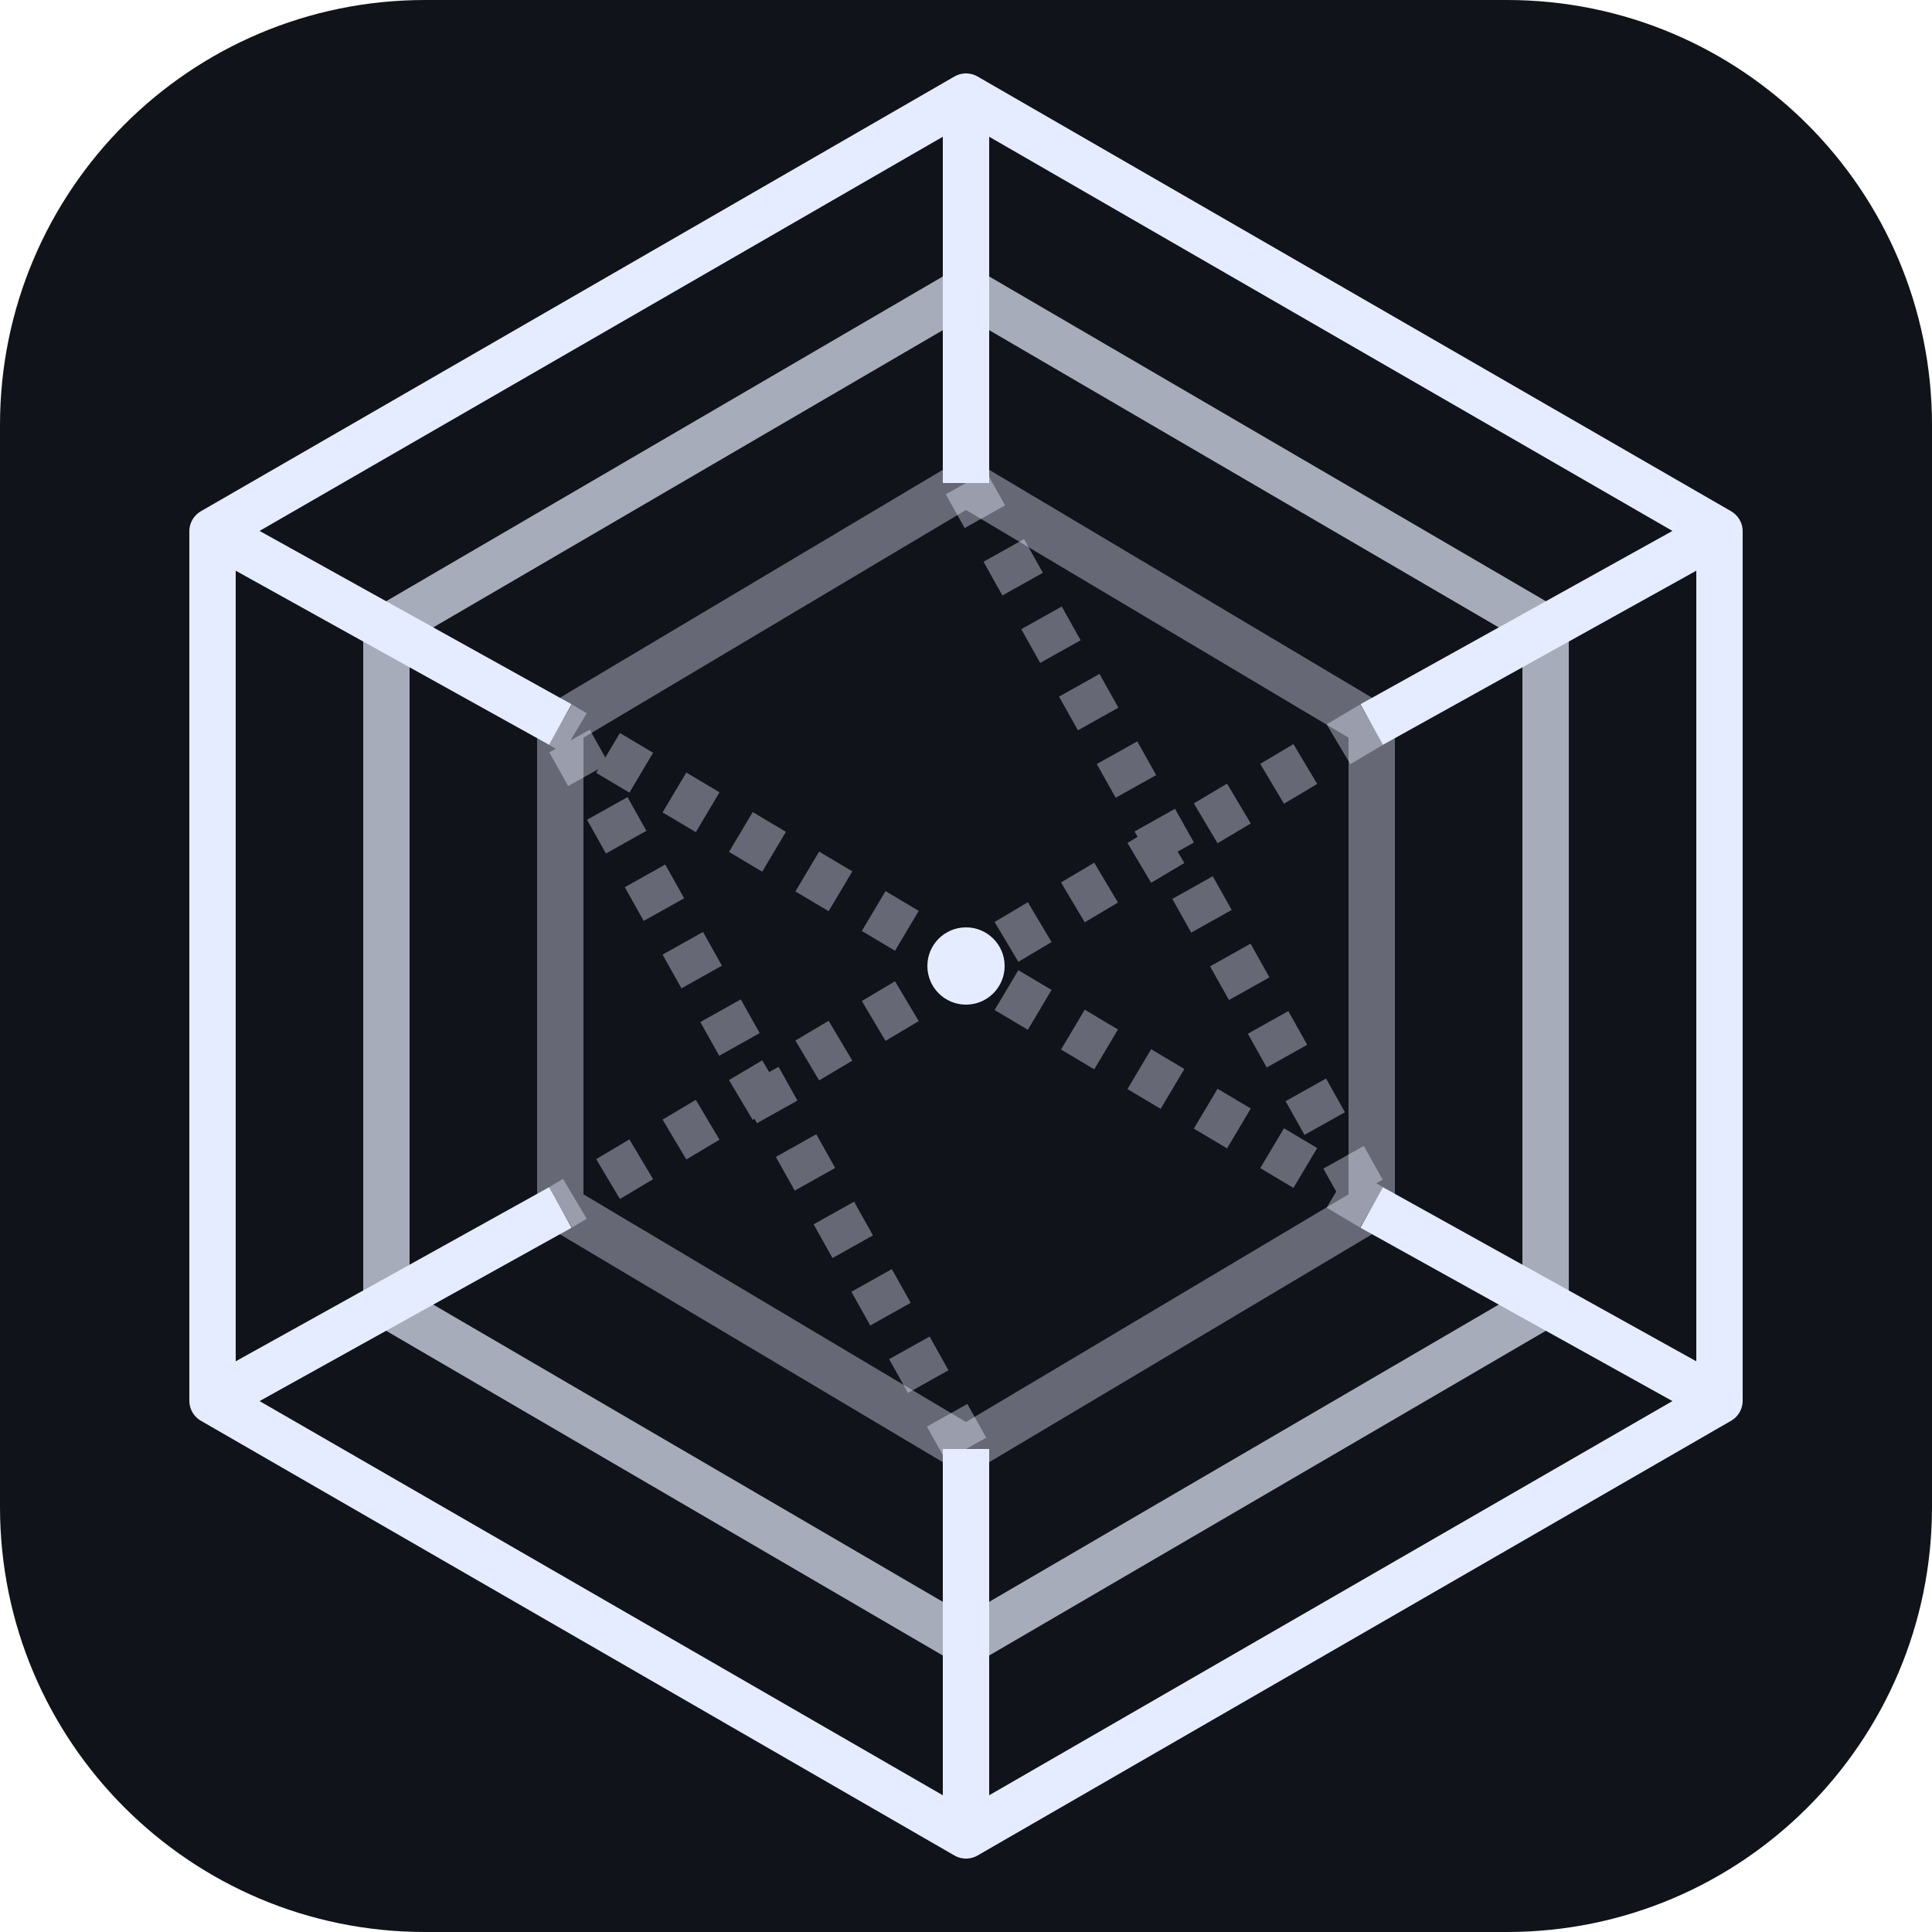
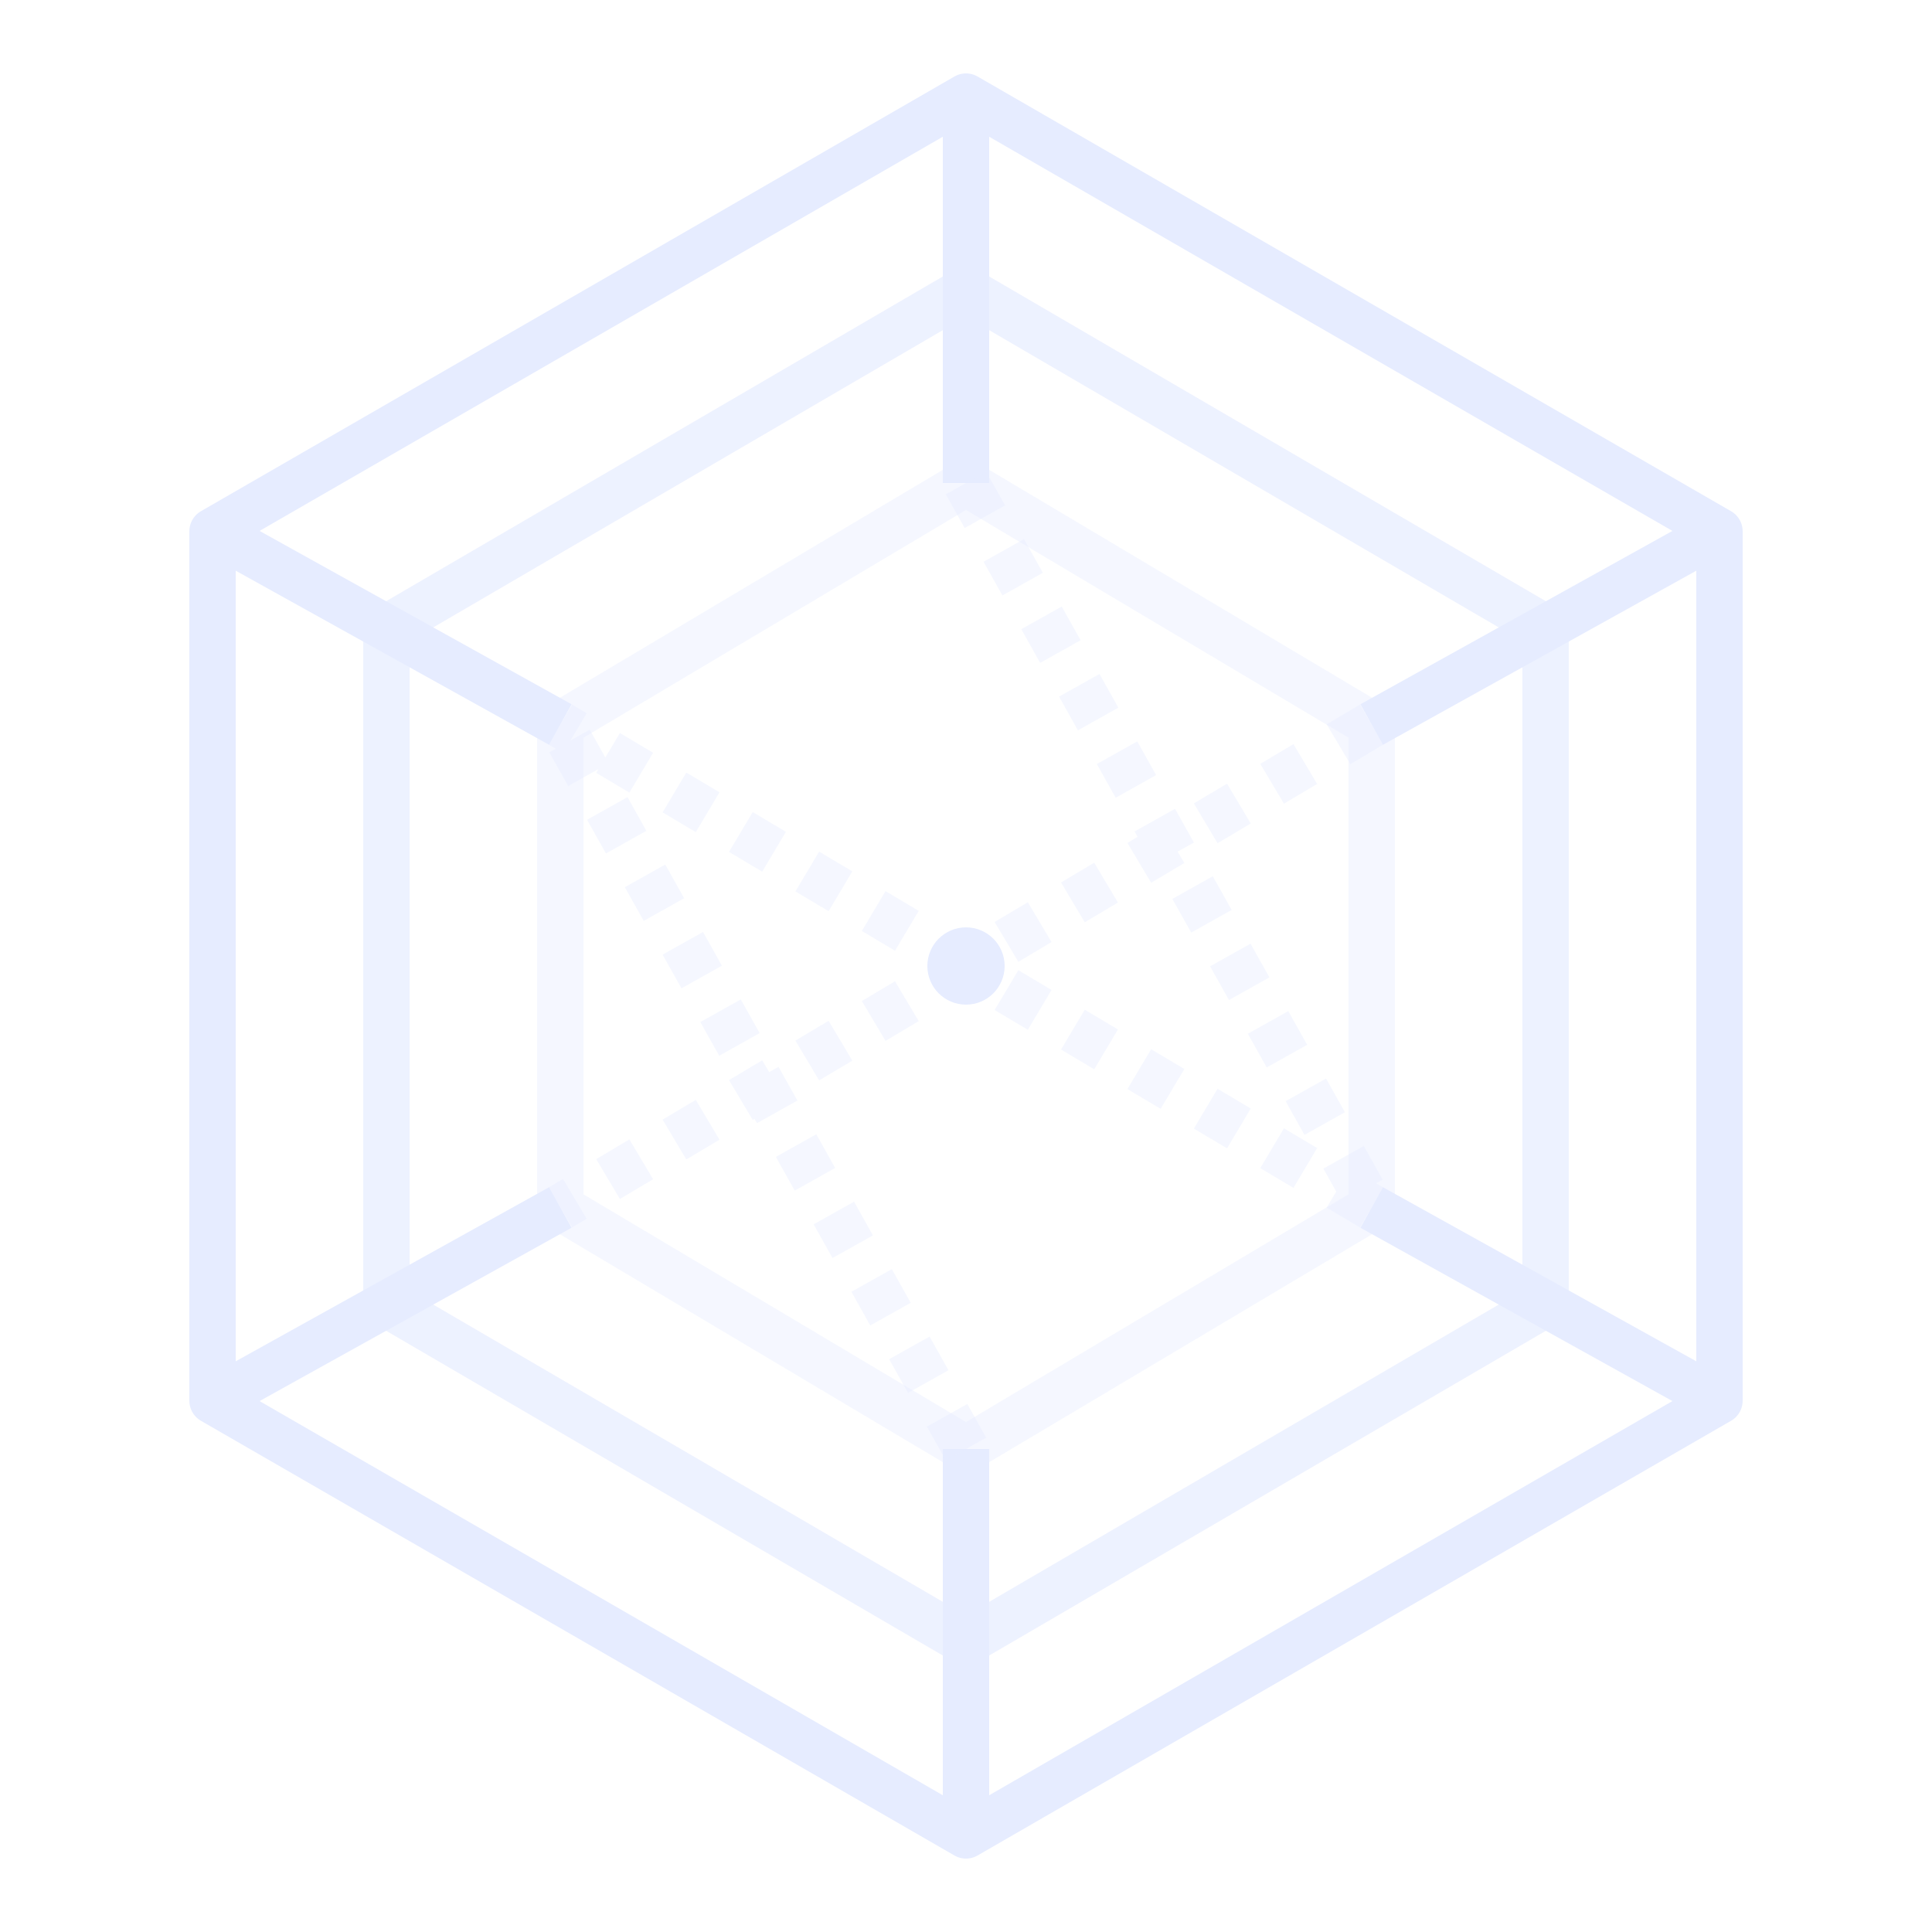
<svg xmlns="http://www.w3.org/2000/svg" viewBox="0 0 100 100" fill="none" stroke="#e6ecff" stroke-width="2.4" stroke-linejoin="round">
-   <rect width="100" height="100" rx="22" fill="#101319" stroke="none" />
  <path d="M50 5 89 27.5V72.5L50 95 11 72.5V27.5Z" />
  <path d="M50 15 80 32.5V67.5L50 85 20 67.5V32.5Z" opacity=".7" />
  <path d="M50 25 71 37.5V62.5L50 75 29 62.5V37.5Z" opacity=".4" />
  <path d="M50 5V25M89 27.5 71 37.5M89 72.5 71 62.5M50 95V75M11 72.5 29 62.5M11 27.5 29 37.5" />
  <path d="M50 25 71 62.5M71 37.5 29 62.5M71 62.5 29 37.5M50 75 29 37.5" opacity=".4" stroke-dasharray="2 2" />
  <circle cx="50" cy="50" r="2" fill="#e6ecff" stroke="none" />
</svg>
